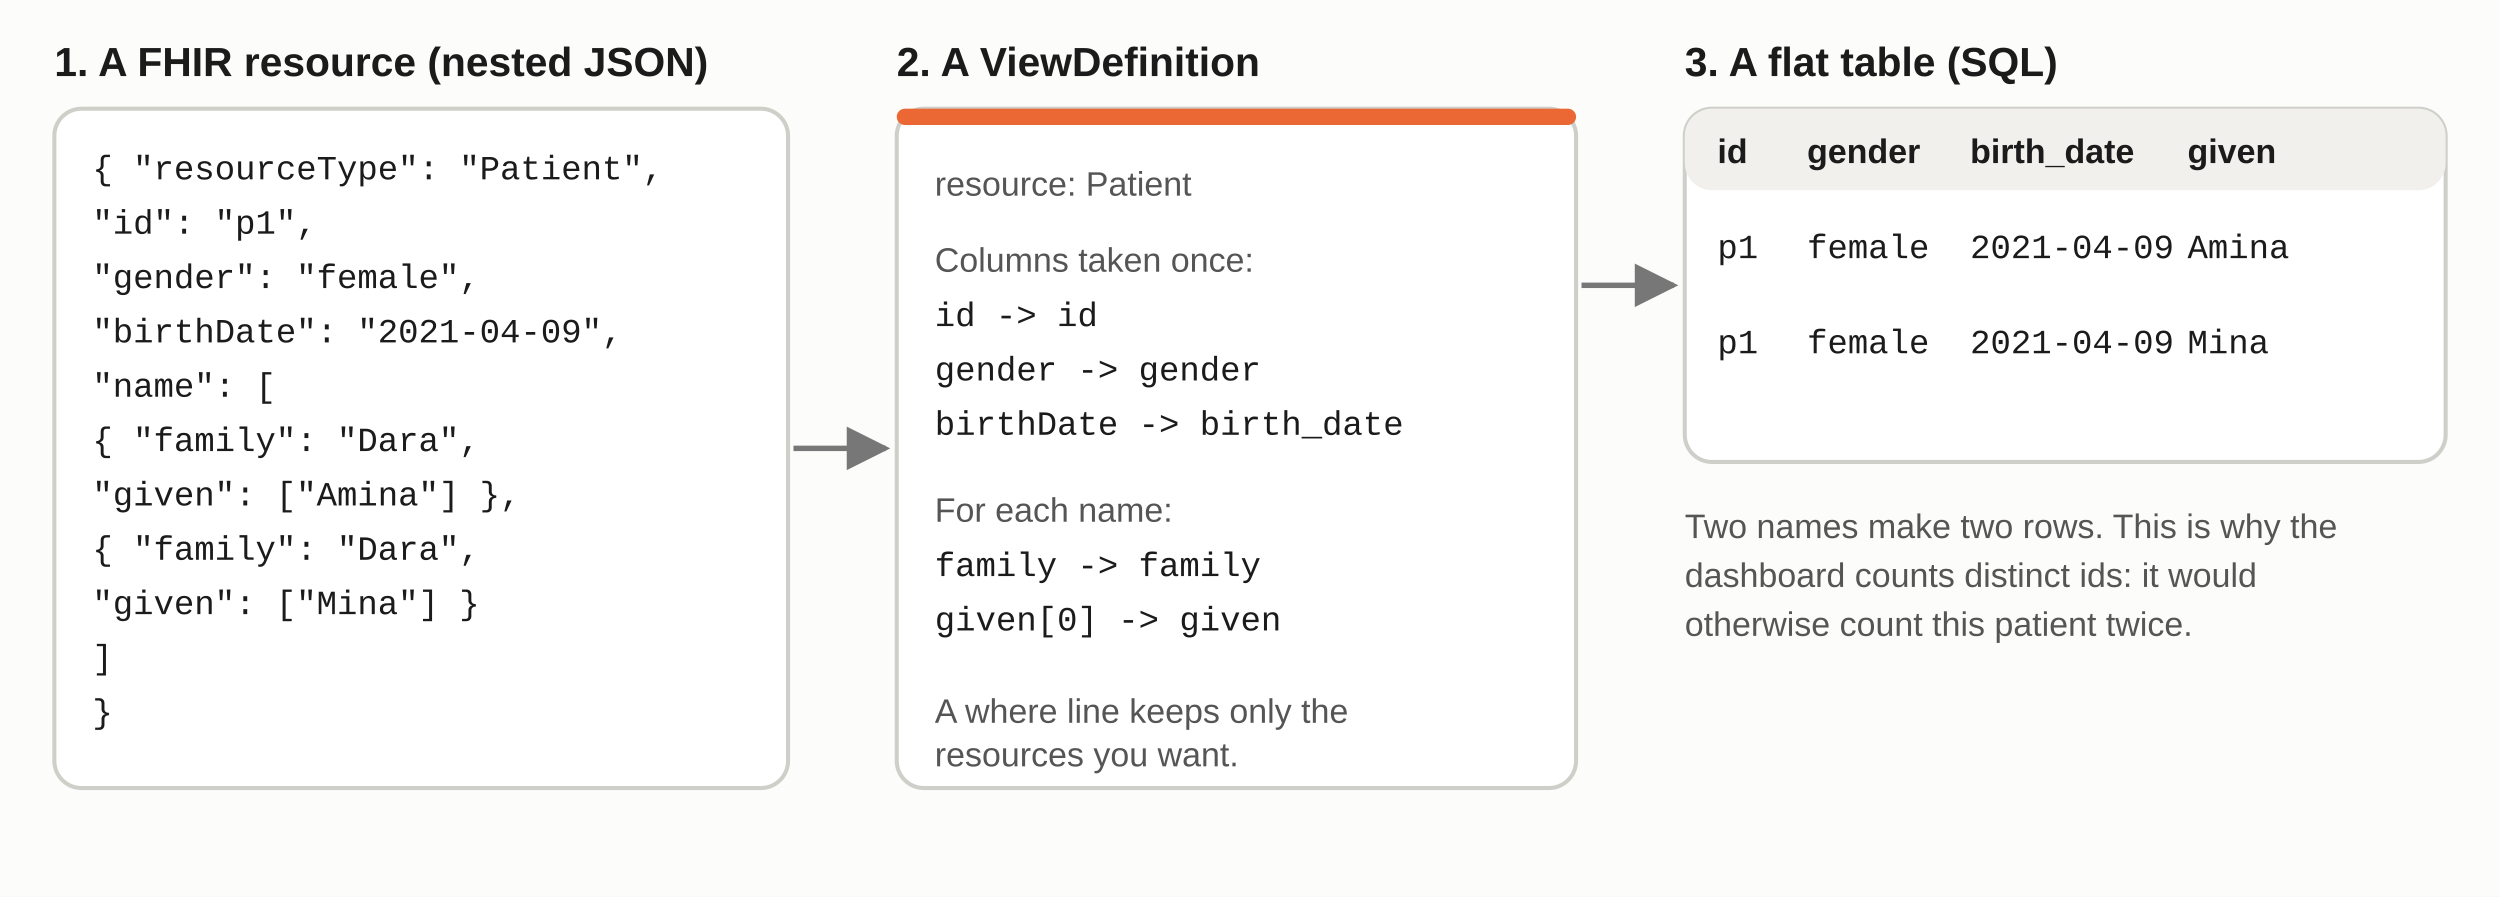
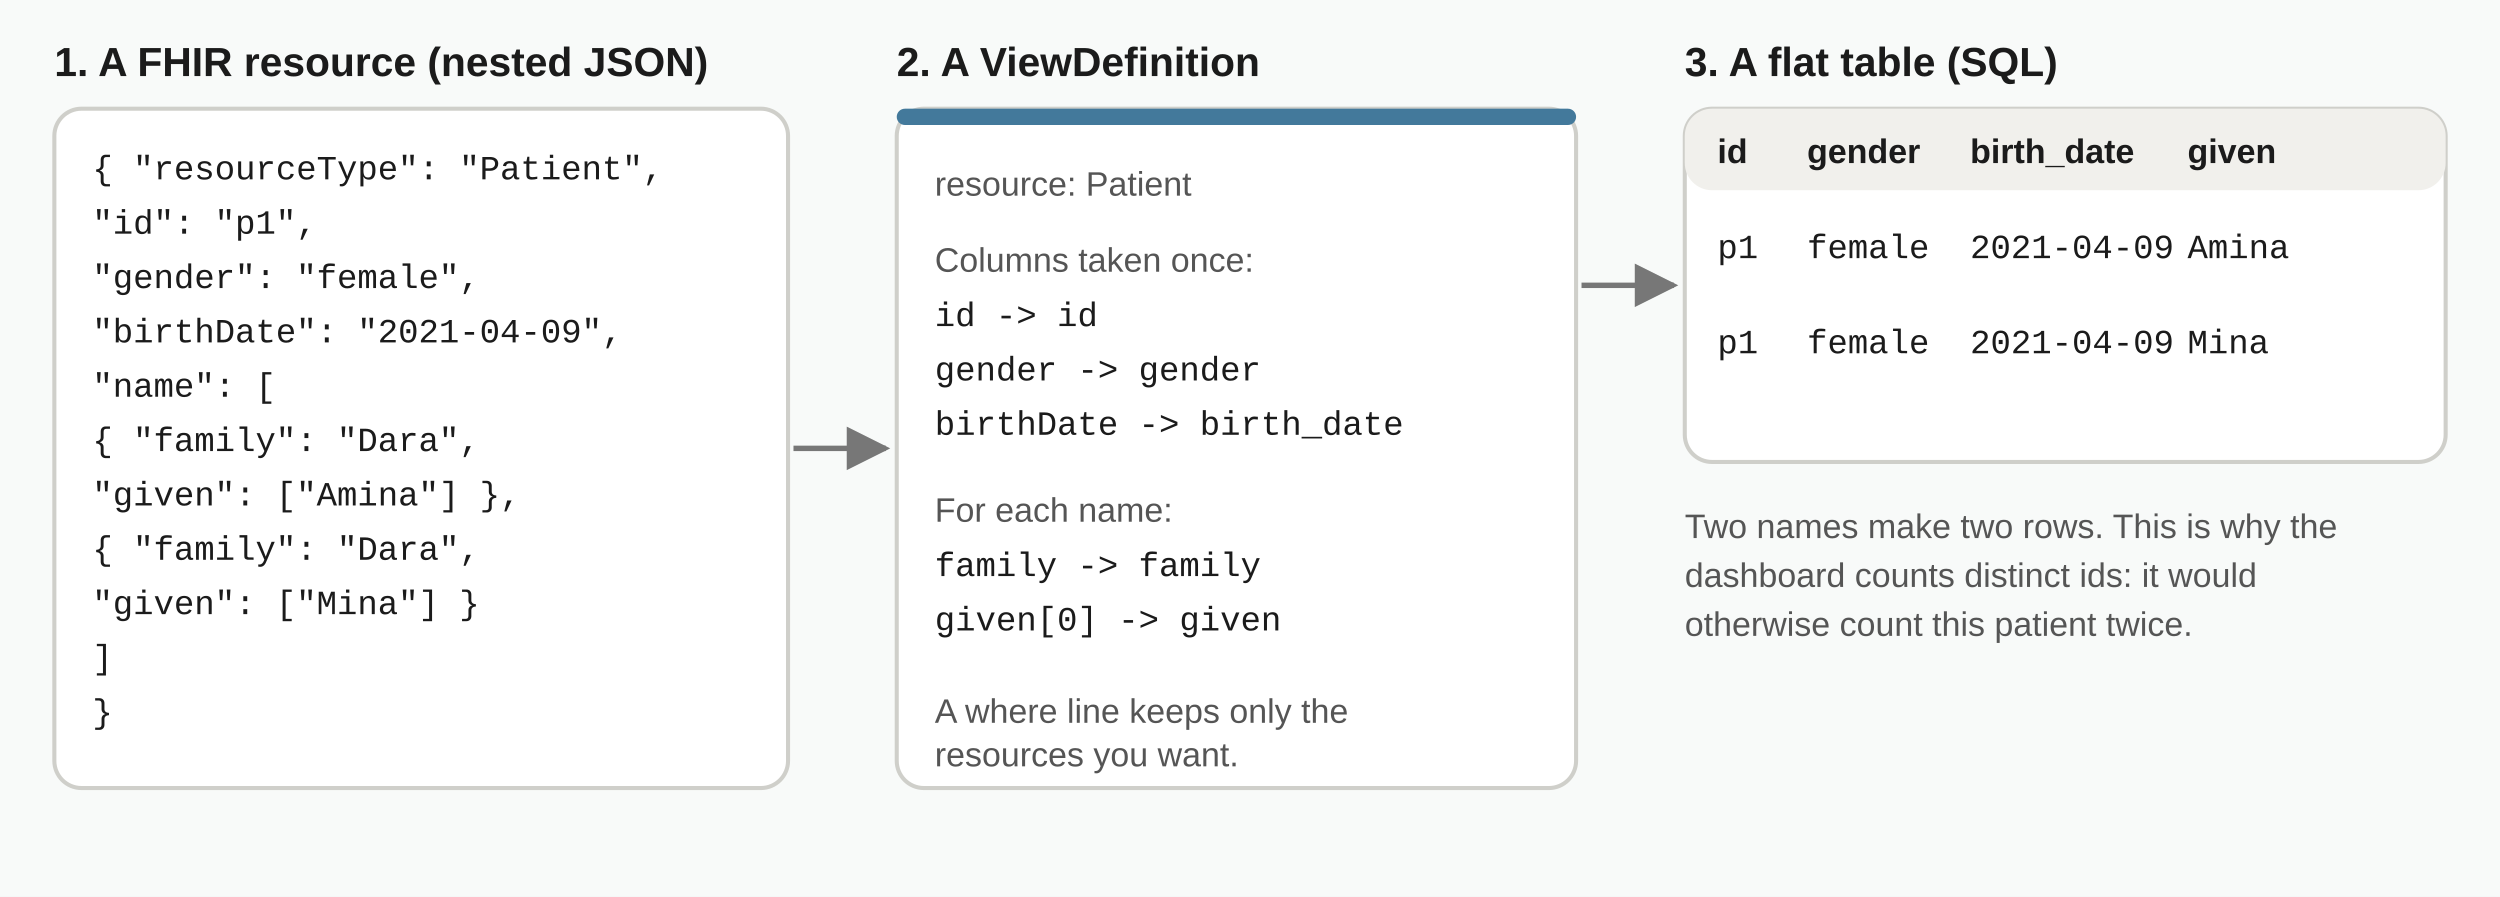
<svg xmlns="http://www.w3.org/2000/svg" viewBox="0 0 920 330" role="img" aria-label="A nested Patient resource becomes two rows of a flat table because it has two names">
  <style>
    text { font-family: Arial, Helvetica, sans-serif; fill: #1b1b1b; }
    .t { font-size: 15px; font-weight: 700; }
    .m { font-family: "Courier New", monospace; font-size: 12.5px; }
    .s { font-size: 12.5px; fill: #555; }
    .h { font-size: 12.5px; font-weight: 700; }
    .box { fill: #fff; stroke: #cfcfca; stroke-width: 1.5; }
    .arrow { stroke: #777; stroke-width: 2; fill: none; marker-end: url(#ah); }
  </style>
  <defs>
    <marker id="ah" viewBox="0 0 10 10" refX="9" refY="5" markerWidth="8" markerHeight="8" orient="auto">
      <path d="M0 0L10 5L0 10z" fill="#777" />
    </marker>
  </defs>
-   <rect width="920" height="330" fill="#fcfcfb" />
+   <rect width="920" height="330" fill="#f8faf9" />
  <text class="t" x="20" y="28">1. A FHIR resource (nested JSON)</text>
  <rect class="box" x="20" y="40" width="270" height="250" rx="10" />
  <text class="m" x="34" y="66">{ "resourceType": "Patient",</text>
  <text class="m" x="34" y="86">  "id": "p1",</text>
  <text class="m" x="34" y="106">  "gender": "female",</text>
  <text class="m" x="34" y="126">  "birthDate": "2021-04-09",</text>
  <text class="m" x="34" y="146">  "name": [</text>
  <text class="m" x="34" y="166">    { "family": "Dara",</text>
  <text class="m" x="34" y="186">      "given": ["Amina"] },</text>
  <text class="m" x="34" y="206">    { "family": "Dara",</text>
  <text class="m" x="34" y="226">      "given": ["Mina"] }</text>
  <text class="m" x="34" y="246">  ]</text>
  <text class="m" x="34" y="266">}</text>
  <text class="t" x="330" y="28">2. A ViewDefinition</text>
  <rect class="box" x="330" y="40" width="250" height="250" rx="10" />
-   <rect x="330" y="40" width="250" height="6" rx="3" fill="#eb6834" />
+   <rect x="330" y="40" width="250" height="6" rx="3" fill="#43799b" />
  <text class="s" x="344" y="72">resource: Patient</text>
  <text class="s" x="344" y="100">Columns taken once:</text>
  <text class="m" x="344" y="120">id         -&gt; id</text>
  <text class="m" x="344" y="140">gender     -&gt; gender</text>
  <text class="m" x="344" y="160">birthDate  -&gt; birth_date</text>
  <text class="s" x="344" y="192">For each name:</text>
  <text class="m" x="344" y="212">family     -&gt; family</text>
  <text class="m" x="344" y="232">given[0]   -&gt; given</text>
  <text class="s" x="344" y="266">A where line keeps only the</text>
  <text class="s" x="344" y="282">resources you want.</text>
  <text class="t" x="620" y="28">3. A flat table (SQL)</text>
  <rect class="box" x="620" y="40" width="280" height="130" rx="10" />
  <rect x="620" y="40" width="280" height="30" rx="10" fill="#f1f0ec" />
  <text class="h" x="632" y="60">id</text>
  <text class="h" x="665" y="60">gender</text>
  <text class="h" x="725" y="60">birth_date</text>
  <text class="h" x="805" y="60">given</text>
  <text class="m" x="632" y="95">p1</text>
  <text class="m" x="665" y="95">female</text>
  <text class="m" x="725" y="95">2021-04-09</text>
  <text class="m" x="805" y="95">Amina</text>
  <text class="m" x="632" y="130">p1</text>
  <text class="m" x="665" y="130">female</text>
  <text class="m" x="725" y="130">2021-04-09</text>
  <text class="m" x="805" y="130">Mina</text>
  <text class="s" x="620" y="198">Two names make two rows. This is why the</text>
  <text class="s" x="620" y="216">dashboard counts distinct ids: it would</text>
  <text class="s" x="620" y="234">otherwise count this patient twice.</text>
  <path class="arrow" d="M292 165H326" />
  <path class="arrow" d="M582 105H616" />
</svg>
